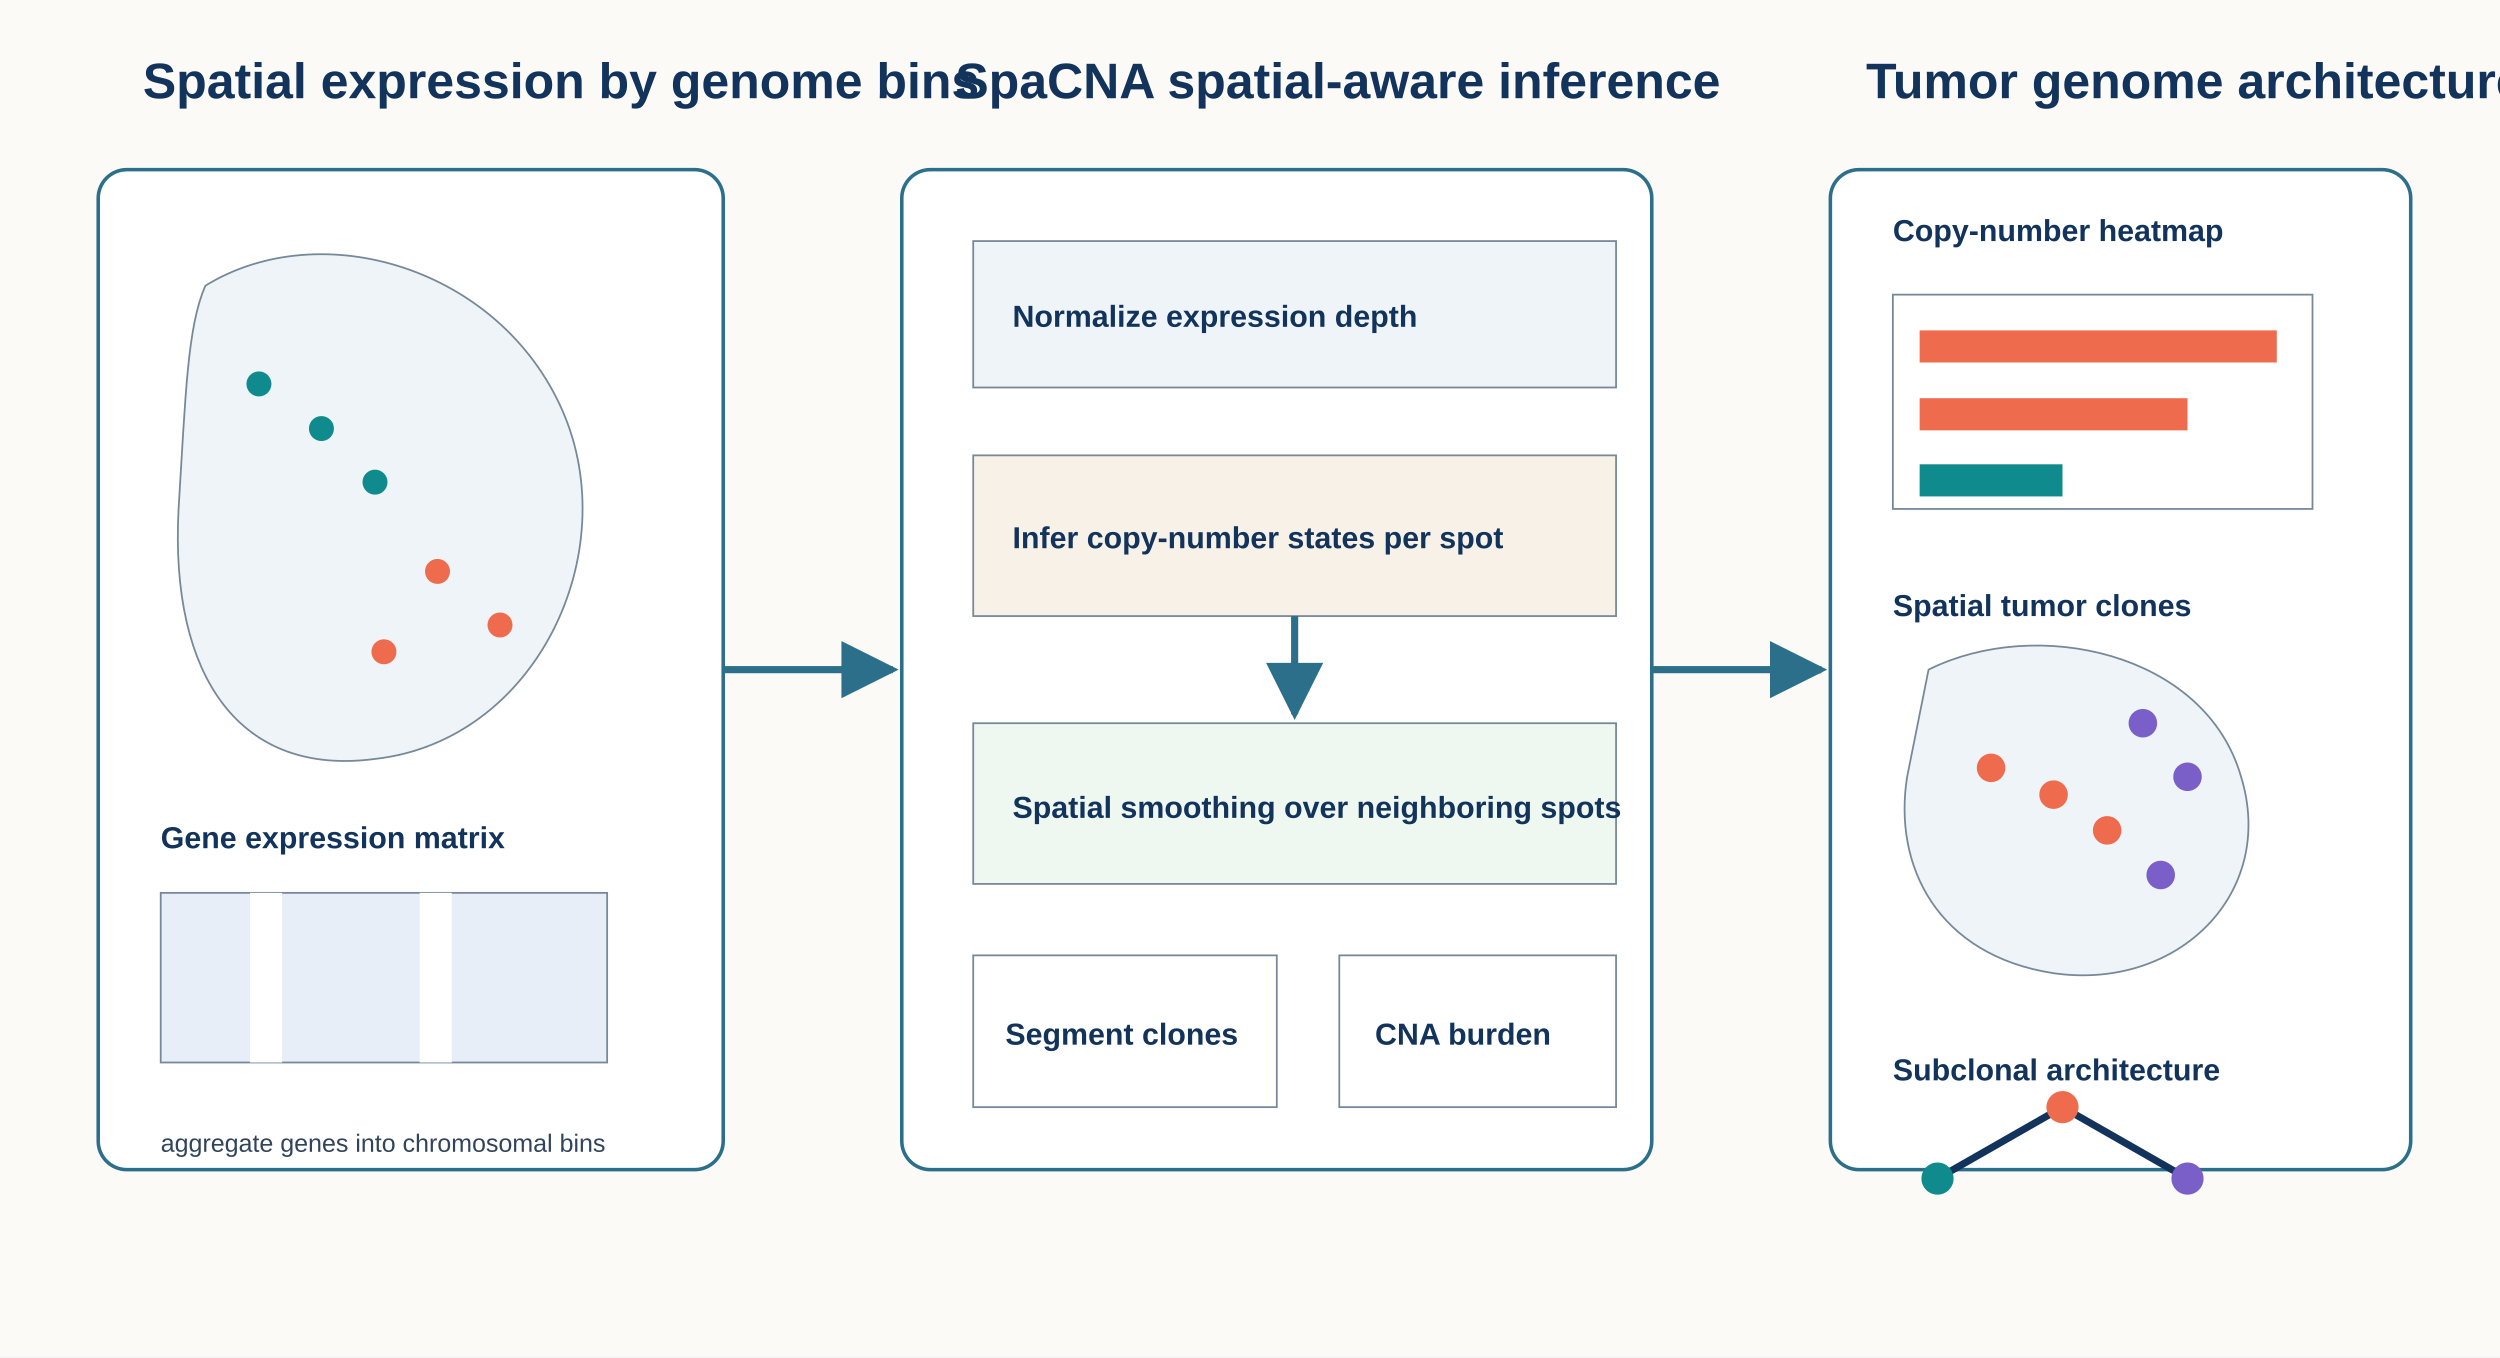
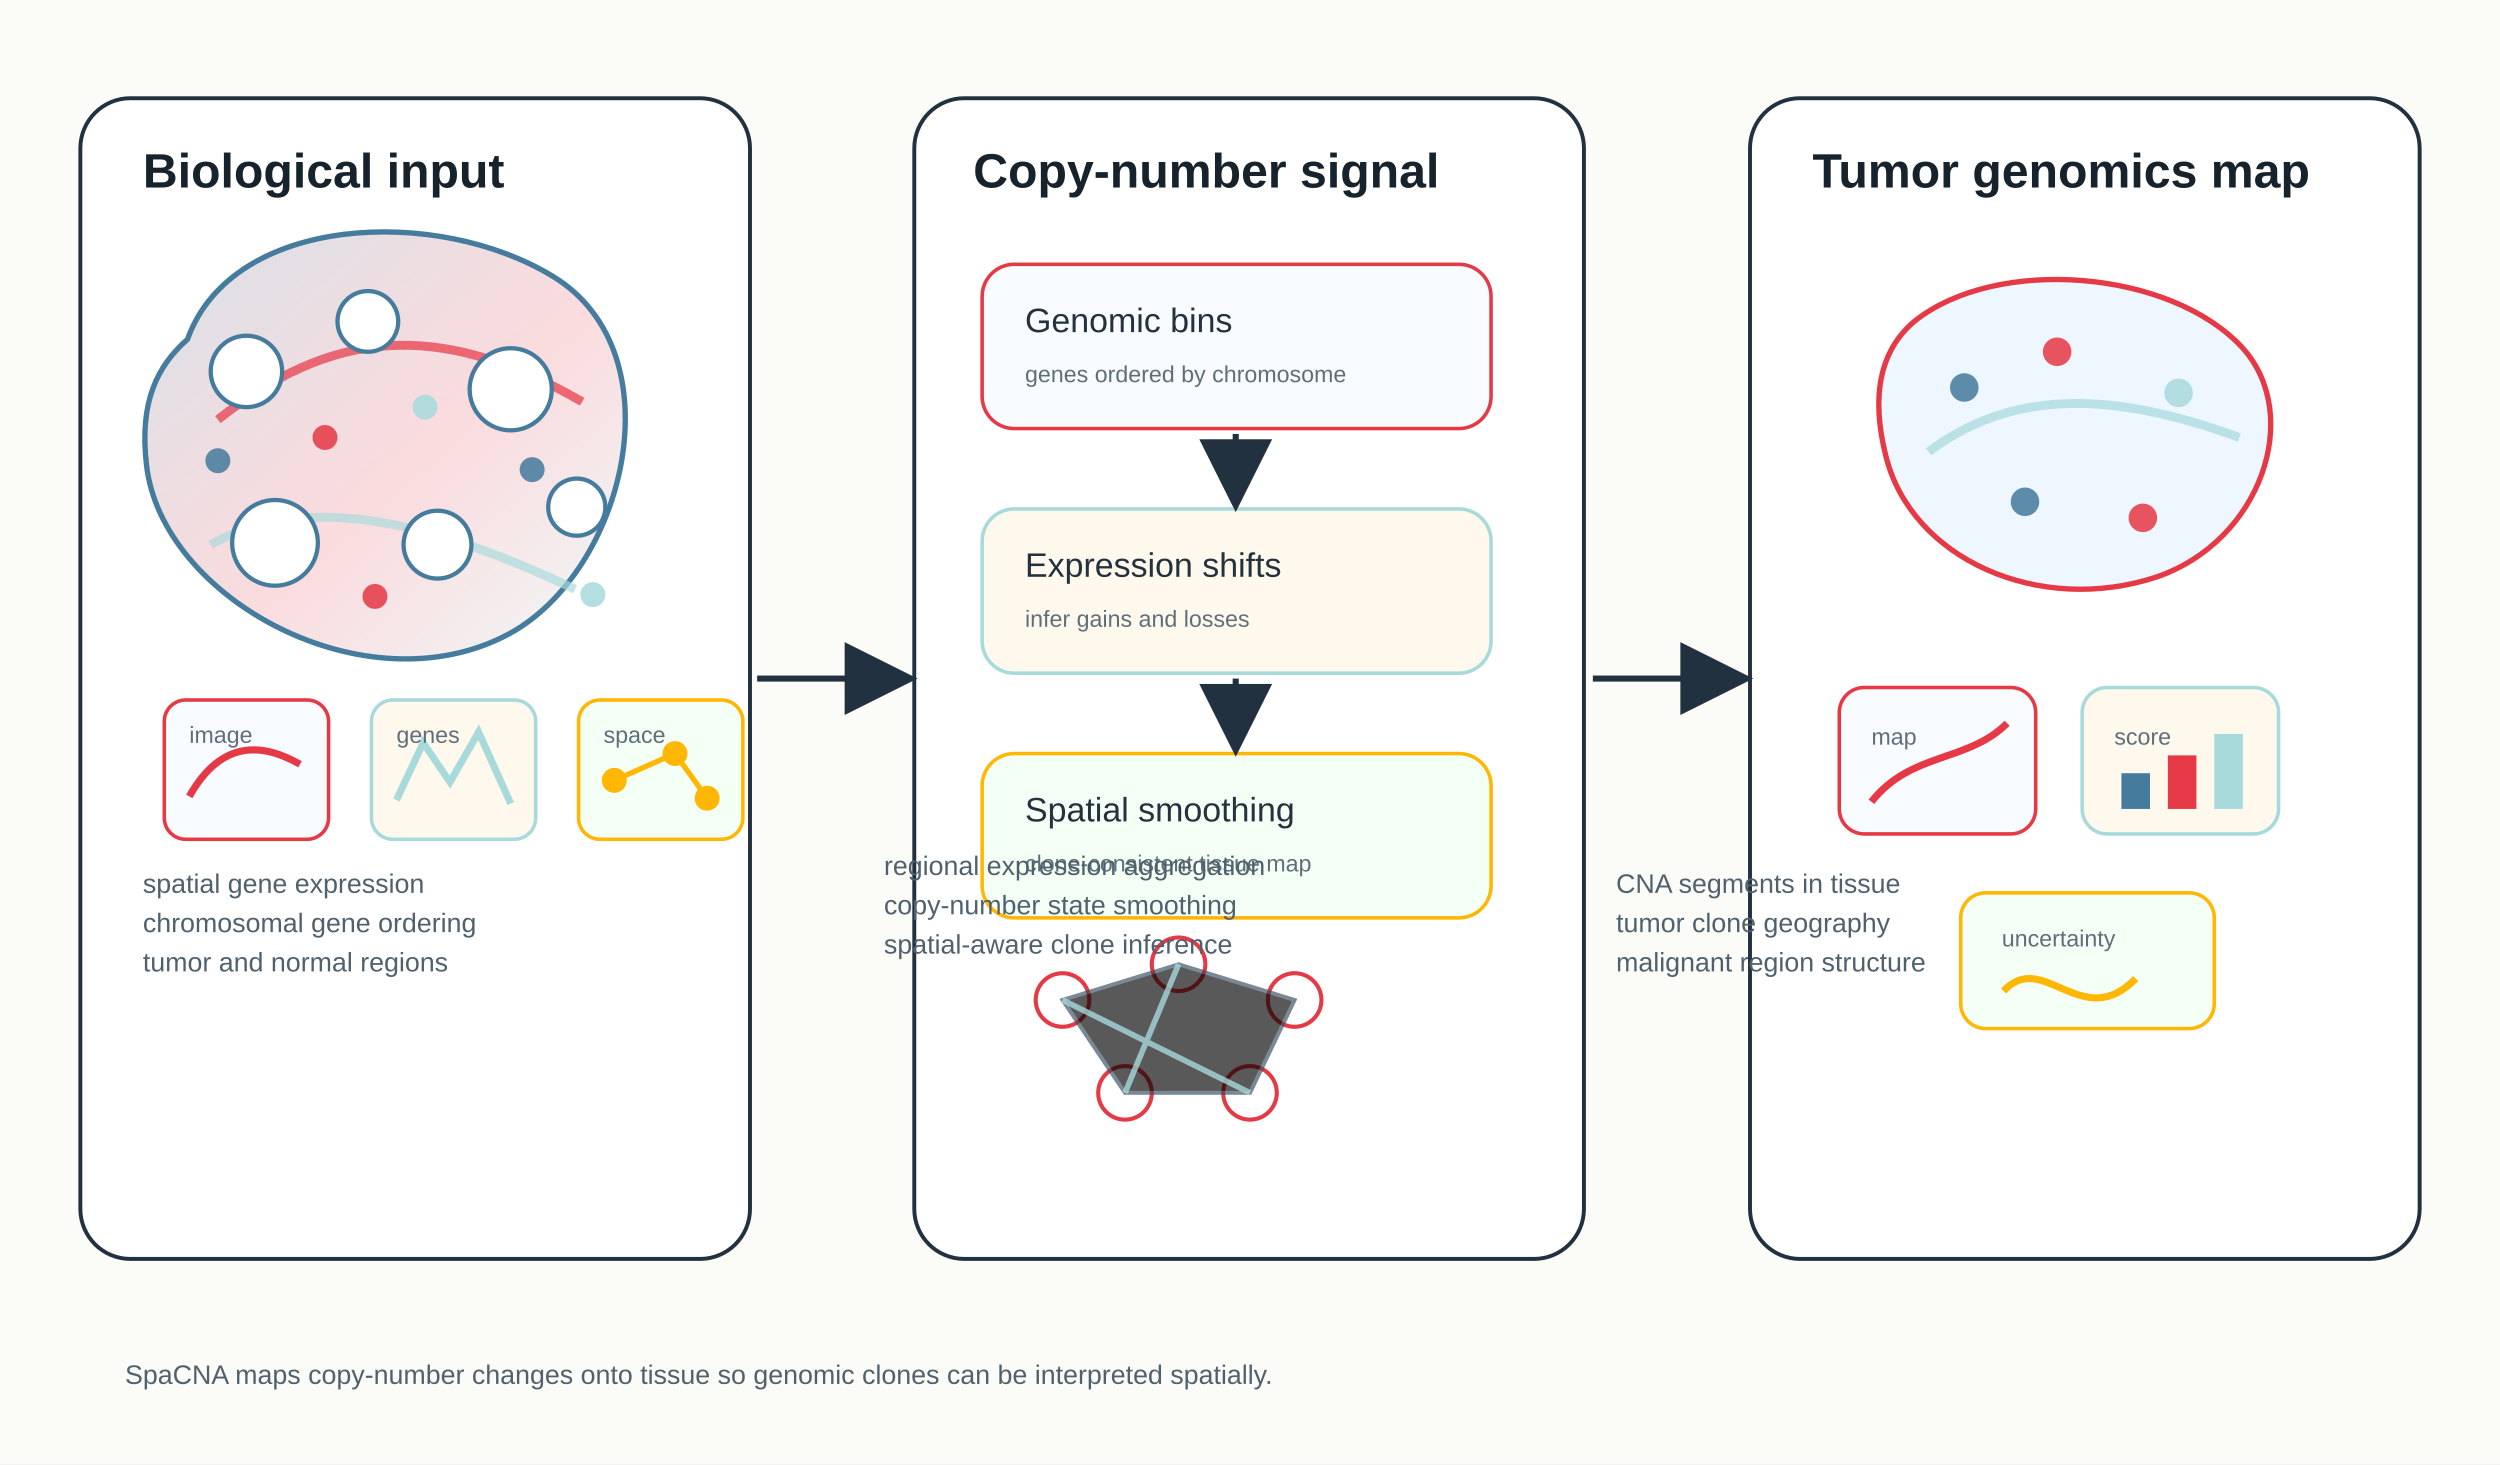
- <svg xmlns="http://www.w3.org/2000/svg" width="1400" height="760" viewBox="0 0 1400 760">
-   <rect width="1400" height="760" fill="#fbfaf7" />
-   <style>.h{font:700 28px Arial;fill:#12335b}.t{font:600 17px Arial;fill:#12335b}.s{font:14px Arial;fill:#31445c}.box{fill:#fff;stroke:#2b6f8a;stroke-width:2;rx:16}.arrow{stroke:#2b6f8a;stroke-width:4;fill:none;marker-end:url(#a)}</style>
+ <svg xmlns="http://www.w3.org/2000/svg" width="1400" height="820" viewBox="0 0 1400 820" role="img" aria-labelledby="title desc">
  <defs>
-     <marker id="a" viewBox="0 0 10 10" refX="9" refY="5" markerWidth="8" markerHeight="8" orient="auto">
-       <path d="M0,0 L10,5 L0,10 Z" fill="#2b6f8a" />
+     <linearGradient id="tissueGrad" x1="0" x2="1" y1="0" y2="1">
+       <stop offset="0" stop-color="#457b9d" stop-opacity="0.22" />
+       <stop offset="0.55" stop-color="#e63946" stop-opacity="0.18" />
+       <stop offset="1" stop-color="#a8dadc" stop-opacity="0.18" />
+     </linearGradient>
+     <linearGradient id="latentGrad" x1="0" x2="1">
+       <stop offset="0" stop-color="#e63946" stop-opacity="0.92" />
+       <stop offset="1" stop-color="#a8dadc" stop-opacity="0.92" />
+     </linearGradient>
+     <marker id="arrow" markerWidth="12" markerHeight="12" refX="10" refY="6" orient="auto">
+       <path d="M0,0 L12,6 L0,12 z" fill="#22313f" />
    </marker>
+     <style>
+       .bg{fill:#fbfbf7}.panel{fill:#ffffff;stroke:#22313f;stroke-width:2.2}.h{font:700 27px Arial,sans-serif;fill:#17232c}.t{font:19px Arial,sans-serif;fill:#24323d}.s{font:15px Arial,sans-serif;fill:#50616e}.xs{font:13px Arial,sans-serif;fill:#5f6f7a}.arrow{stroke:#22313f;stroke-width:3.4;fill:none;marker-end:url(#arrow)}.cell{fill:#ffffff;stroke:#457b9d;stroke-width:2.4}.spot{fill:#457b9d;opacity:.86}.spot2{fill:#e63946;opacity:.86}.spot3{fill:#a8dadc;opacity:.86}.node{fill:#ffffff;stroke:#e63946;stroke-width:2.3}.edge{stroke:#34495e;stroke-width:2.2;opacity:.65}.edge2{stroke:#a8dadc;stroke-width:3.2;opacity:.78}.chip{fill:#f8fbff;stroke:#e63946;stroke-width:2}.chip2{fill:#fff8ed;stroke:#a8dadc;stroke-width:2}.chip3{fill:#f4fff6;stroke:#ffb703;stroke-width:2}.latent{fill:url(#latentGrad);opacity:.86}.dash{stroke-dasharray:8 7}.thick{stroke-width:5}
+     </style>
  </defs>
-   <text x="80" y="55" class="h">Spatial expression by genome bins</text>
-   <text x="535" y="55" class="h">SpaCNA spatial-aware inference</text>
-   <text x="1045" y="55" class="h">Tumor genome architecture</text>
-   <rect x="55" y="95" width="350" height="560" class="box" />
-   <g transform="translate(90 135)">
-     <path d="M25 25 C90 -15 190 15 225 95 C260 175 210 280 120 290 C45 300 5 245 10 150 C14 85 15 48 25 25Z" fill="#eef4f7" stroke="#789" />
-     <g fill="#0f8b8d">
-       <circle cx="55" cy="80" r="7" />
-       <circle cx="90" cy="105" r="7" />
-       <circle cx="120" cy="135" r="7" />
-     </g>
-     <g fill="#ee6c4d">
-       <circle cx="155" cy="185" r="7" />
-       <circle cx="190" cy="215" r="7" />
-       <circle cx="125" cy="230" r="7" />
-     </g>
-     <text x="0" y="340" class="t">Gene expression matrix</text>
-     <rect x="0" y="365" width="250" height="95" fill="#e7eef7" stroke="#789" />
-     <g fill="#fff">
-       <rect x="50" y="365" width="18" height="95" />
-       <rect x="145" y="365" width="18" height="95" />
-     </g>
-     <text x="0" y="510" class="s">aggregate genes into chromosomal bins</text>
+   <rect class="bg" width="1400" height="820" />
+   <rect class="panel" x="45" y="55" width="375" height="650" rx="28" />
+   <rect class="panel" x="512" y="55" width="375" height="650" rx="28" />
+   <rect class="panel" x="980" y="55" width="375" height="650" rx="28" />
+   <text class="h" x="80" y="105">Biological input</text>
+   <text class="h" x="545" y="105">Copy-number signal</text>
+   <text class="h" x="1015" y="105">Tumor genomics map</text>
+   <path d="M105 190 C130 120 245 115 310 155 C380 198 350 320 285 355 C205 398 90 335 82 260 C78 225 88 205 105 190 Z" fill="url(#tissueGrad)" stroke="#457b9d" stroke-width="3" />
+   <path d="M122 235 C185 185 245 178 326 225" stroke="#e63946" stroke-width="5" fill="none" opacity=".72" />
+   <path d="M118 305 C172 275 242 292 322 330" stroke="#a8dadc" stroke-width="5" fill="none" opacity=".68" />
+   <circle class="cell" cx="138" cy="208" r="20" />
+   <circle class="cell" cx="206" cy="180" r="17" />
+   <circle class="cell" cx="286" cy="218" r="23" />
+   <circle class="cell" cx="154" cy="304" r="24" />
+   <circle class="cell" cx="245" cy="305" r="19" />
+   <circle class="cell" cx="323" cy="284" r="16" />
+   <circle class="spot" cx="122" cy="258" r="7" />
+   <circle class="spot2" cx="182" cy="245" r="7" />
+   <circle class="spot3" cx="238" cy="228" r="7" />
+   <circle class="spot" cx="298" cy="263" r="7" />
+   <circle class="spot2" cx="210" cy="334" r="7" />
+   <circle class="spot3" cx="332" cy="333" r="7" />
+   <g transform="translate(92 392)">
+     <rect class="chip" x="0" y="0" width="92" height="78" rx="12" />
+     <path d="M14 54 C32 22 55 24 76 36" stroke="#e63946" stroke-width="4" fill="none" />
+     <text class="xs" x="14" y="24">image</text>
+     <rect class="chip2" x="116" y="0" width="92" height="78" rx="12" />
+     <path d="M130 56 L145 24 L160 46 L176 18 L194 58" stroke="#a8dadc" stroke-width="4" fill="none" />
+     <text class="xs" x="130" y="24">genes</text>
+     <rect class="chip3" x="232" y="0" width="92" height="78" rx="12" />
+     <circle cx="252" cy="45" r="7" fill="#ffb703" />
+     <circle cx="286" cy="30" r="7" fill="#ffb703" />
+     <circle cx="304" cy="55" r="7" fill="#ffb703" />
+     <path d="M252 45 L286 30 L304 55" stroke="#ffb703" stroke-width="3" fill="none" />
+     <text class="xs" x="246" y="24">space</text>
  </g>
-   <path d="M405 375 L500 375" class="arrow" />
-   <rect x="505" y="95" width="420" height="560" class="box" />
-   <g transform="translate(545 135)">
-     <rect x="0" y="0" width="360" height="82" fill="#eef4f7" stroke="#789" />
-     <text x="22" y="48" class="t">Normalize expression depth</text>
-     <rect x="0" y="120" width="360" height="90" fill="#f7f1e7" stroke="#789" />
-     <text x="22" y="172" class="t">Infer copy-number states per spot</text>
-     <path d="M180 210 L180 265" class="arrow" />
-     <rect x="0" y="270" width="360" height="90" fill="#eef7f0" stroke="#789" />
-     <text x="22" y="323" class="t">Spatial smoothing over neighboring spots</text>
-     <rect x="0" y="400" width="170" height="85" fill="#fff" stroke="#789" />
-     <text x="18" y="450" class="t">Segment clones</text>
-     <rect x="205" y="400" width="155" height="85" fill="#fff" stroke="#789" />
-     <text x="225" y="450" class="t">CNA burden</text>
+   <text class="s" x="80" y="500">spatial gene expression</text>
+   <text class="s" x="80" y="522">chromosomal gene ordering</text>
+   <text class="s" x="80" y="544">tumor and normal regions</text>
+   <path class="arrow" d="M424 380 C460 380 475 380 507 380" />
+   <g transform="translate(550 148)">
+     <rect class="chip" x="0" y="0" width="285" height="92" rx="18" />
+     <text class="t" x="24" y="38">Genomic bins</text>
+     <text class="xs" x="24" y="66">genes ordered by chromosome</text>
+     <rect class="chip2" x="0" y="137" width="285" height="92" rx="18" />
+     <text class="t" x="24" y="175">Expression shifts</text>
+     <text class="xs" x="24" y="203">infer gains and losses</text>
+     <rect class="chip3" x="0" y="274" width="285" height="92" rx="18" />
+     <text class="t" x="24" y="312">Spatial smoothing</text>
+     <text class="xs" x="24" y="340">clone-consistent tissue map</text>
+     <path class="arrow" d="M142 95 L142 132" />
+     <path class="arrow" d="M142 232 L142 269" />
  </g>
-   <path d="M925 375 L1020 375" class="arrow" />
-   <rect x="1025" y="95" width="325" height="560" class="box" />
-   <g transform="translate(1060 135)">
-     <text x="0" y="0" class="t">Copy-number heatmap</text>
-     <rect x="0" y="30" width="235" height="120" fill="#fff" stroke="#789" />
-     <g fill="#ee6c4d">
-       <rect x="15" y="50" width="200" height="18" />
-       <rect x="15" y="88" width="150" height="18" />
-     </g>
-     <g fill="#0f8b8d">
-       <rect x="15" y="125" width="80" height="18" />
-     </g>
-     <text x="0" y="210" class="t">Spatial tumor clones</text>
-     <path d="M20 240 C80 210 175 230 195 300 C215 365 160 420 90 410 C25 400 0 350 8 300Z" fill="#eef4f7" stroke="#789" />
-     <g fill="#ee6c4d">
-       <circle cx="55" cy="295" r="8" />
-       <circle cx="90" cy="310" r="8" />
-       <circle cx="120" cy="330" r="8" />
-     </g>
-     <g fill="#7b5fc9">
-       <circle cx="140" cy="270" r="8" />
-       <circle cx="165" cy="300" r="8" />
-       <circle cx="150" cy="355" r="8" />
-     </g>
-     <text x="0" y="470" class="t">Subclonal architecture</text>
-     <path d="M25 525 L95 485 L165 525" stroke="#12335b" stroke-width="4" fill="none" />
-     <circle cx="25" cy="525" r="9" fill="#0f8b8d" />
-     <circle cx="95" cy="485" r="9" fill="#ee6c4d" />
-     <circle cx="165" cy="525" r="9" fill="#7b5fc9" />
+   <g transform="translate(595 560)">
+     <circle class="node" cx="0" cy="0" r="15" />
+     <circle class="node" cx="65" cy="-20" r="15" />
+     <circle class="node" cx="130" cy="0" r="15" />
+     <circle class="node" cx="35" cy="52" r="15" />
+     <circle class="node" cx="105" cy="52" r="15" />
+     <path class="edge" d="M0 0 L65 -20 L130 0 L105 52 L35 52 Z" />
+     <path class="edge2" d="M0 0 L105 52 M65 -20 L35 52" />
  </g>
+   <text class="s" x="495" y="490">regional expression aggregation</text>
+   <text class="s" x="495" y="512">copy-number state smoothing</text>
+   <text class="s" x="495" y="534">spatial-aware clone inference</text>
+   <path class="arrow" d="M892 380 C930 380 945 380 975 380" />
+   <g transform="translate(1030 135)">
+     <path d="M42 45 C88 8 186 16 226 60 C260 98 236 168 178 188 C112 210 40 178 26 120 C18 88 22 62 42 45 Z" fill="#eef7ff" stroke="#e63946" stroke-width="3" />
+     <path d="M50 118 C94 85 148 82 224 110" stroke="#a8dadc" stroke-width="5" fill="none" opacity=".75" />
+     <circle class="spot" cx="70" cy="82" r="8" />
+     <circle class="spot2" cx="122" cy="62" r="8" />
+     <circle class="spot3" cx="190" cy="85" r="8" />
+     <circle class="spot" cx="104" cy="146" r="8" />
+     <circle class="spot2" cx="170" cy="155" r="8" />
+     <rect class="chip" x="0" y="250" width="110" height="82" rx="14" />
+     <text class="xs" x="18" y="282">map</text>
+     <path d="M18 314 C40 286 72 292 94 270" stroke="#e63946" stroke-width="4" fill="none" />
+     <rect class="chip2" x="136" y="250" width="110" height="82" rx="14" />
+     <text class="xs" x="154" y="282">score</text>
+     <rect x="158" y="298" width="16" height="20" fill="#457b9d" />
+     <rect x="184" y="288" width="16" height="30" fill="#e63946" />
+     <rect x="210" y="276" width="16" height="42" fill="#a8dadc" />
+     <rect class="chip3" x="68" y="365" width="142" height="76" rx="14" />
+     <text class="xs" x="91" y="395">uncertainty</text>
+     <path d="M92 420 C114 396 136 444 166 413" stroke="#ffb703" stroke-width="4" fill="none" />
+   </g>
+   <text class="s" x="905" y="500">CNA segments in tissue</text>
+   <text class="s" x="905" y="522">tumor clone geography</text>
+   <text class="s" x="905" y="544">malignant region structure</text>
+   <text class="s" x="70" y="775">SpaCNA maps copy-number changes onto tissue so genomic clones can be interpreted spatially.</text>
</svg>
